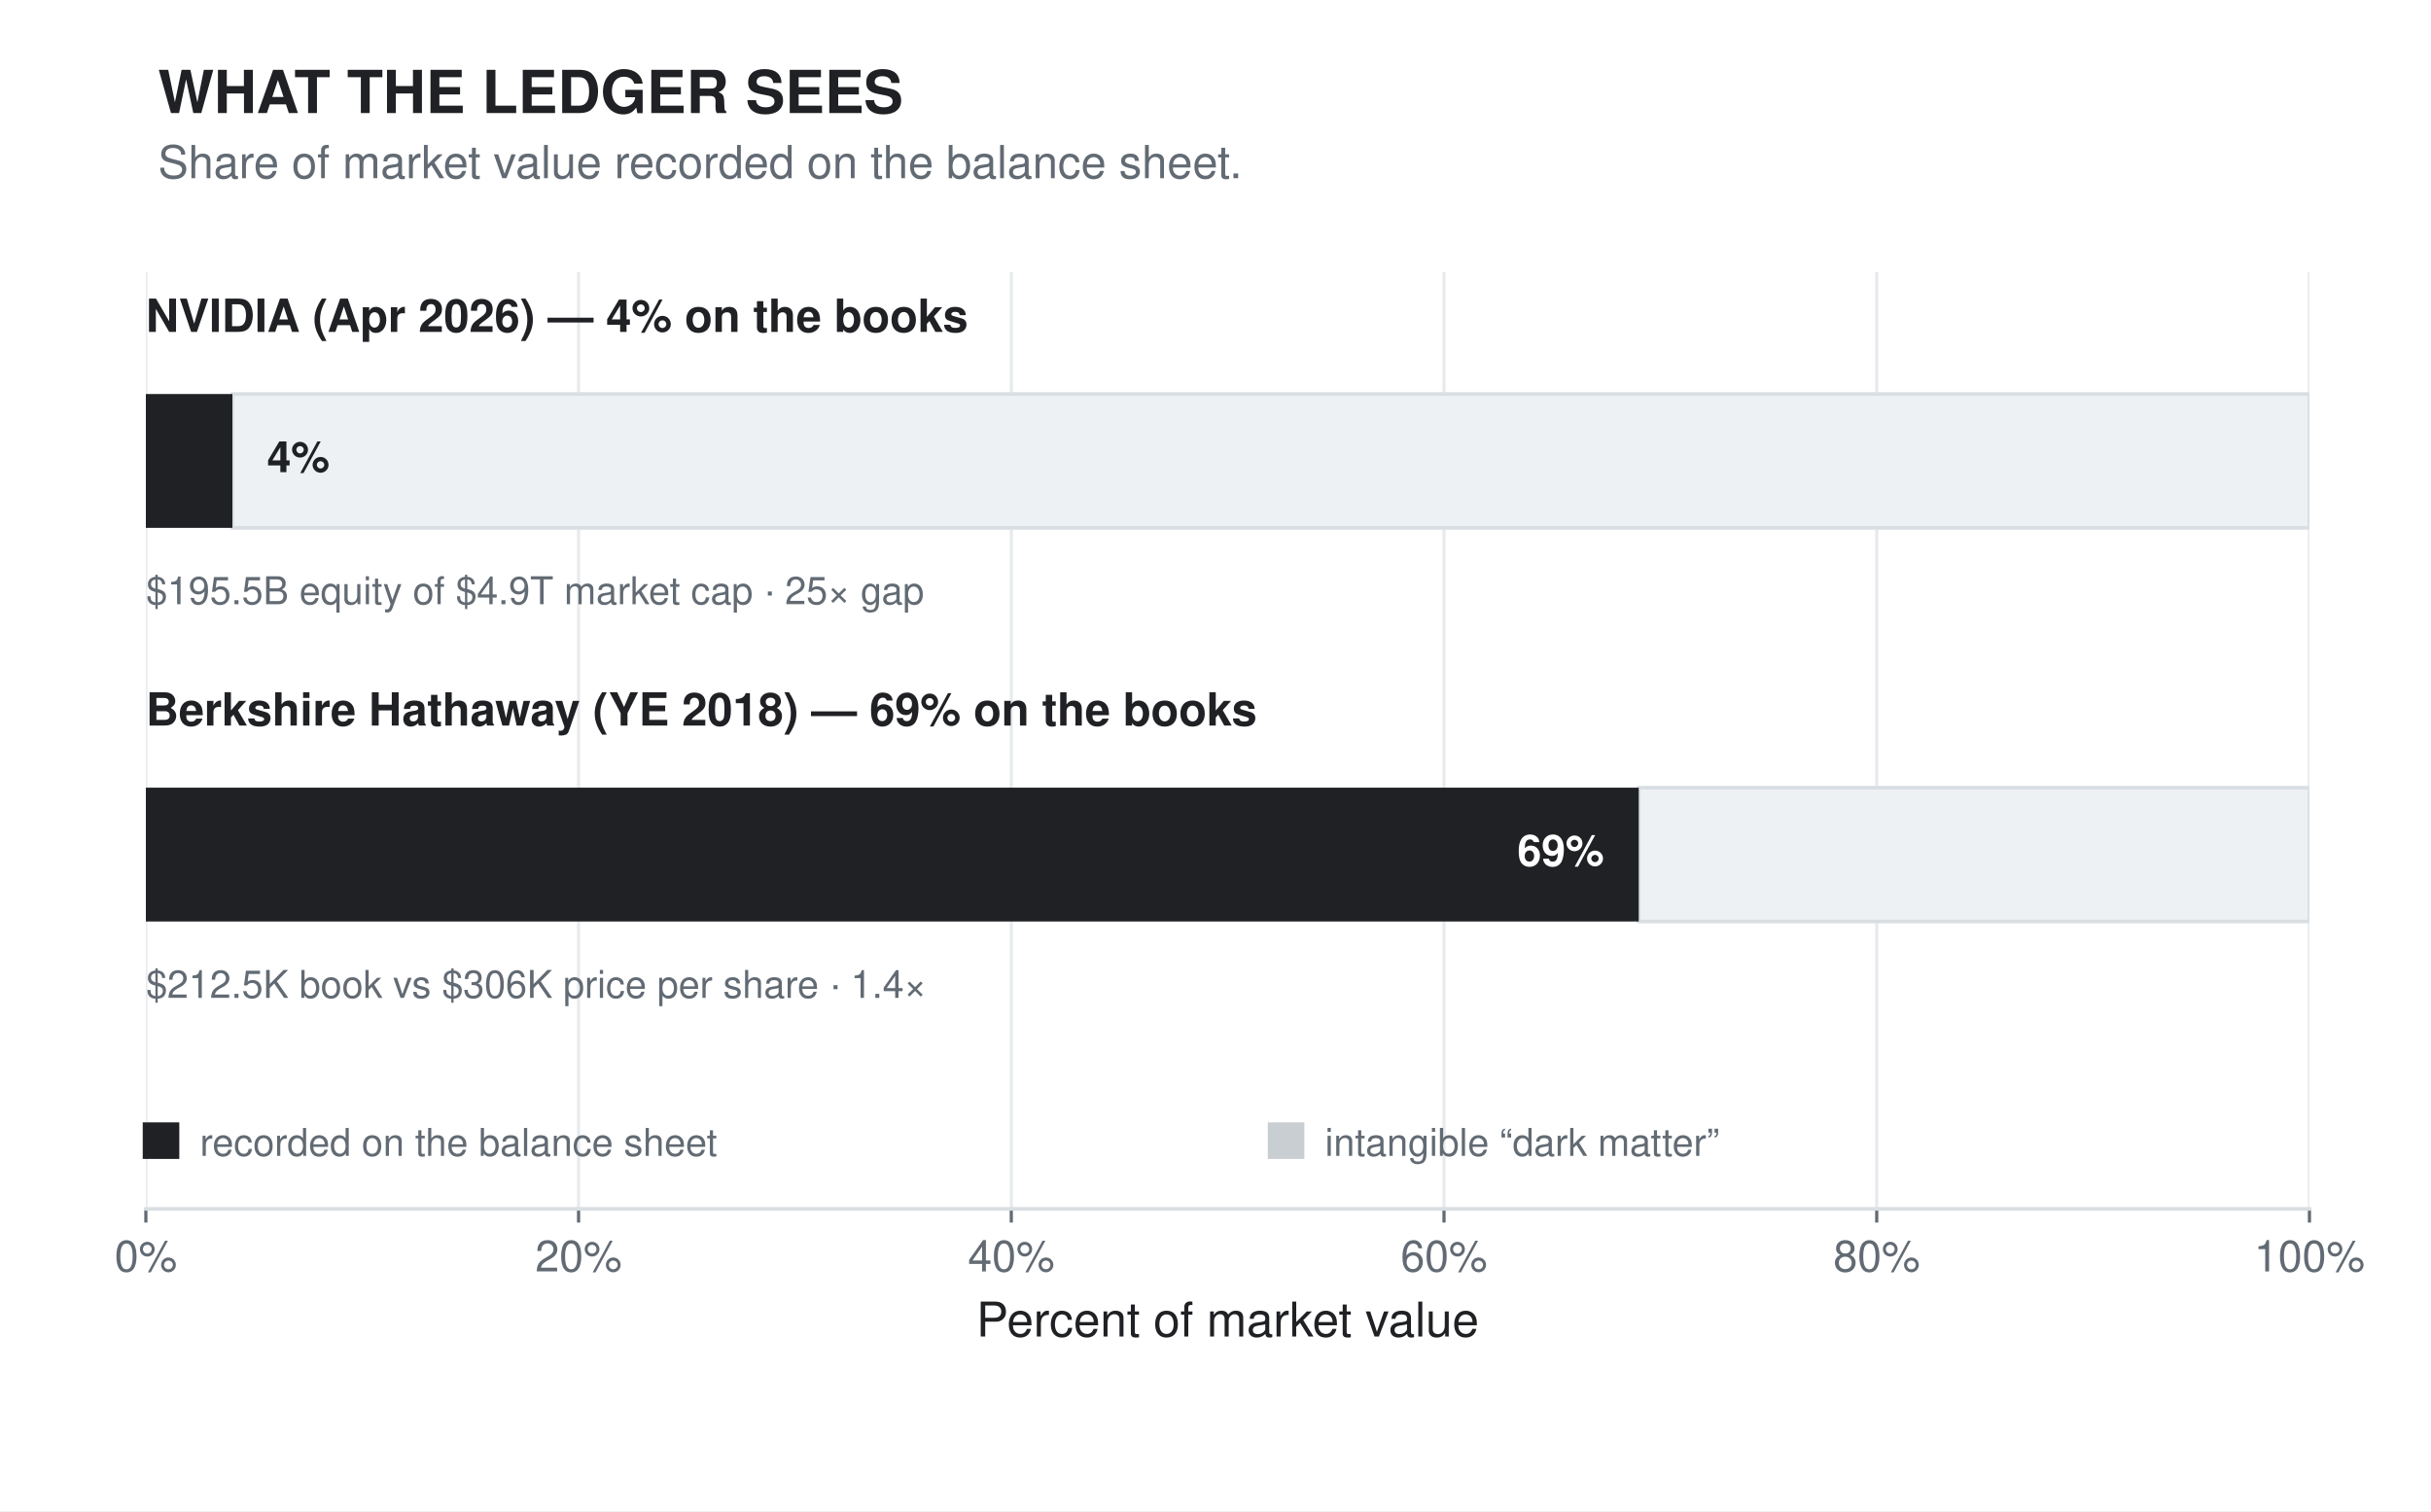
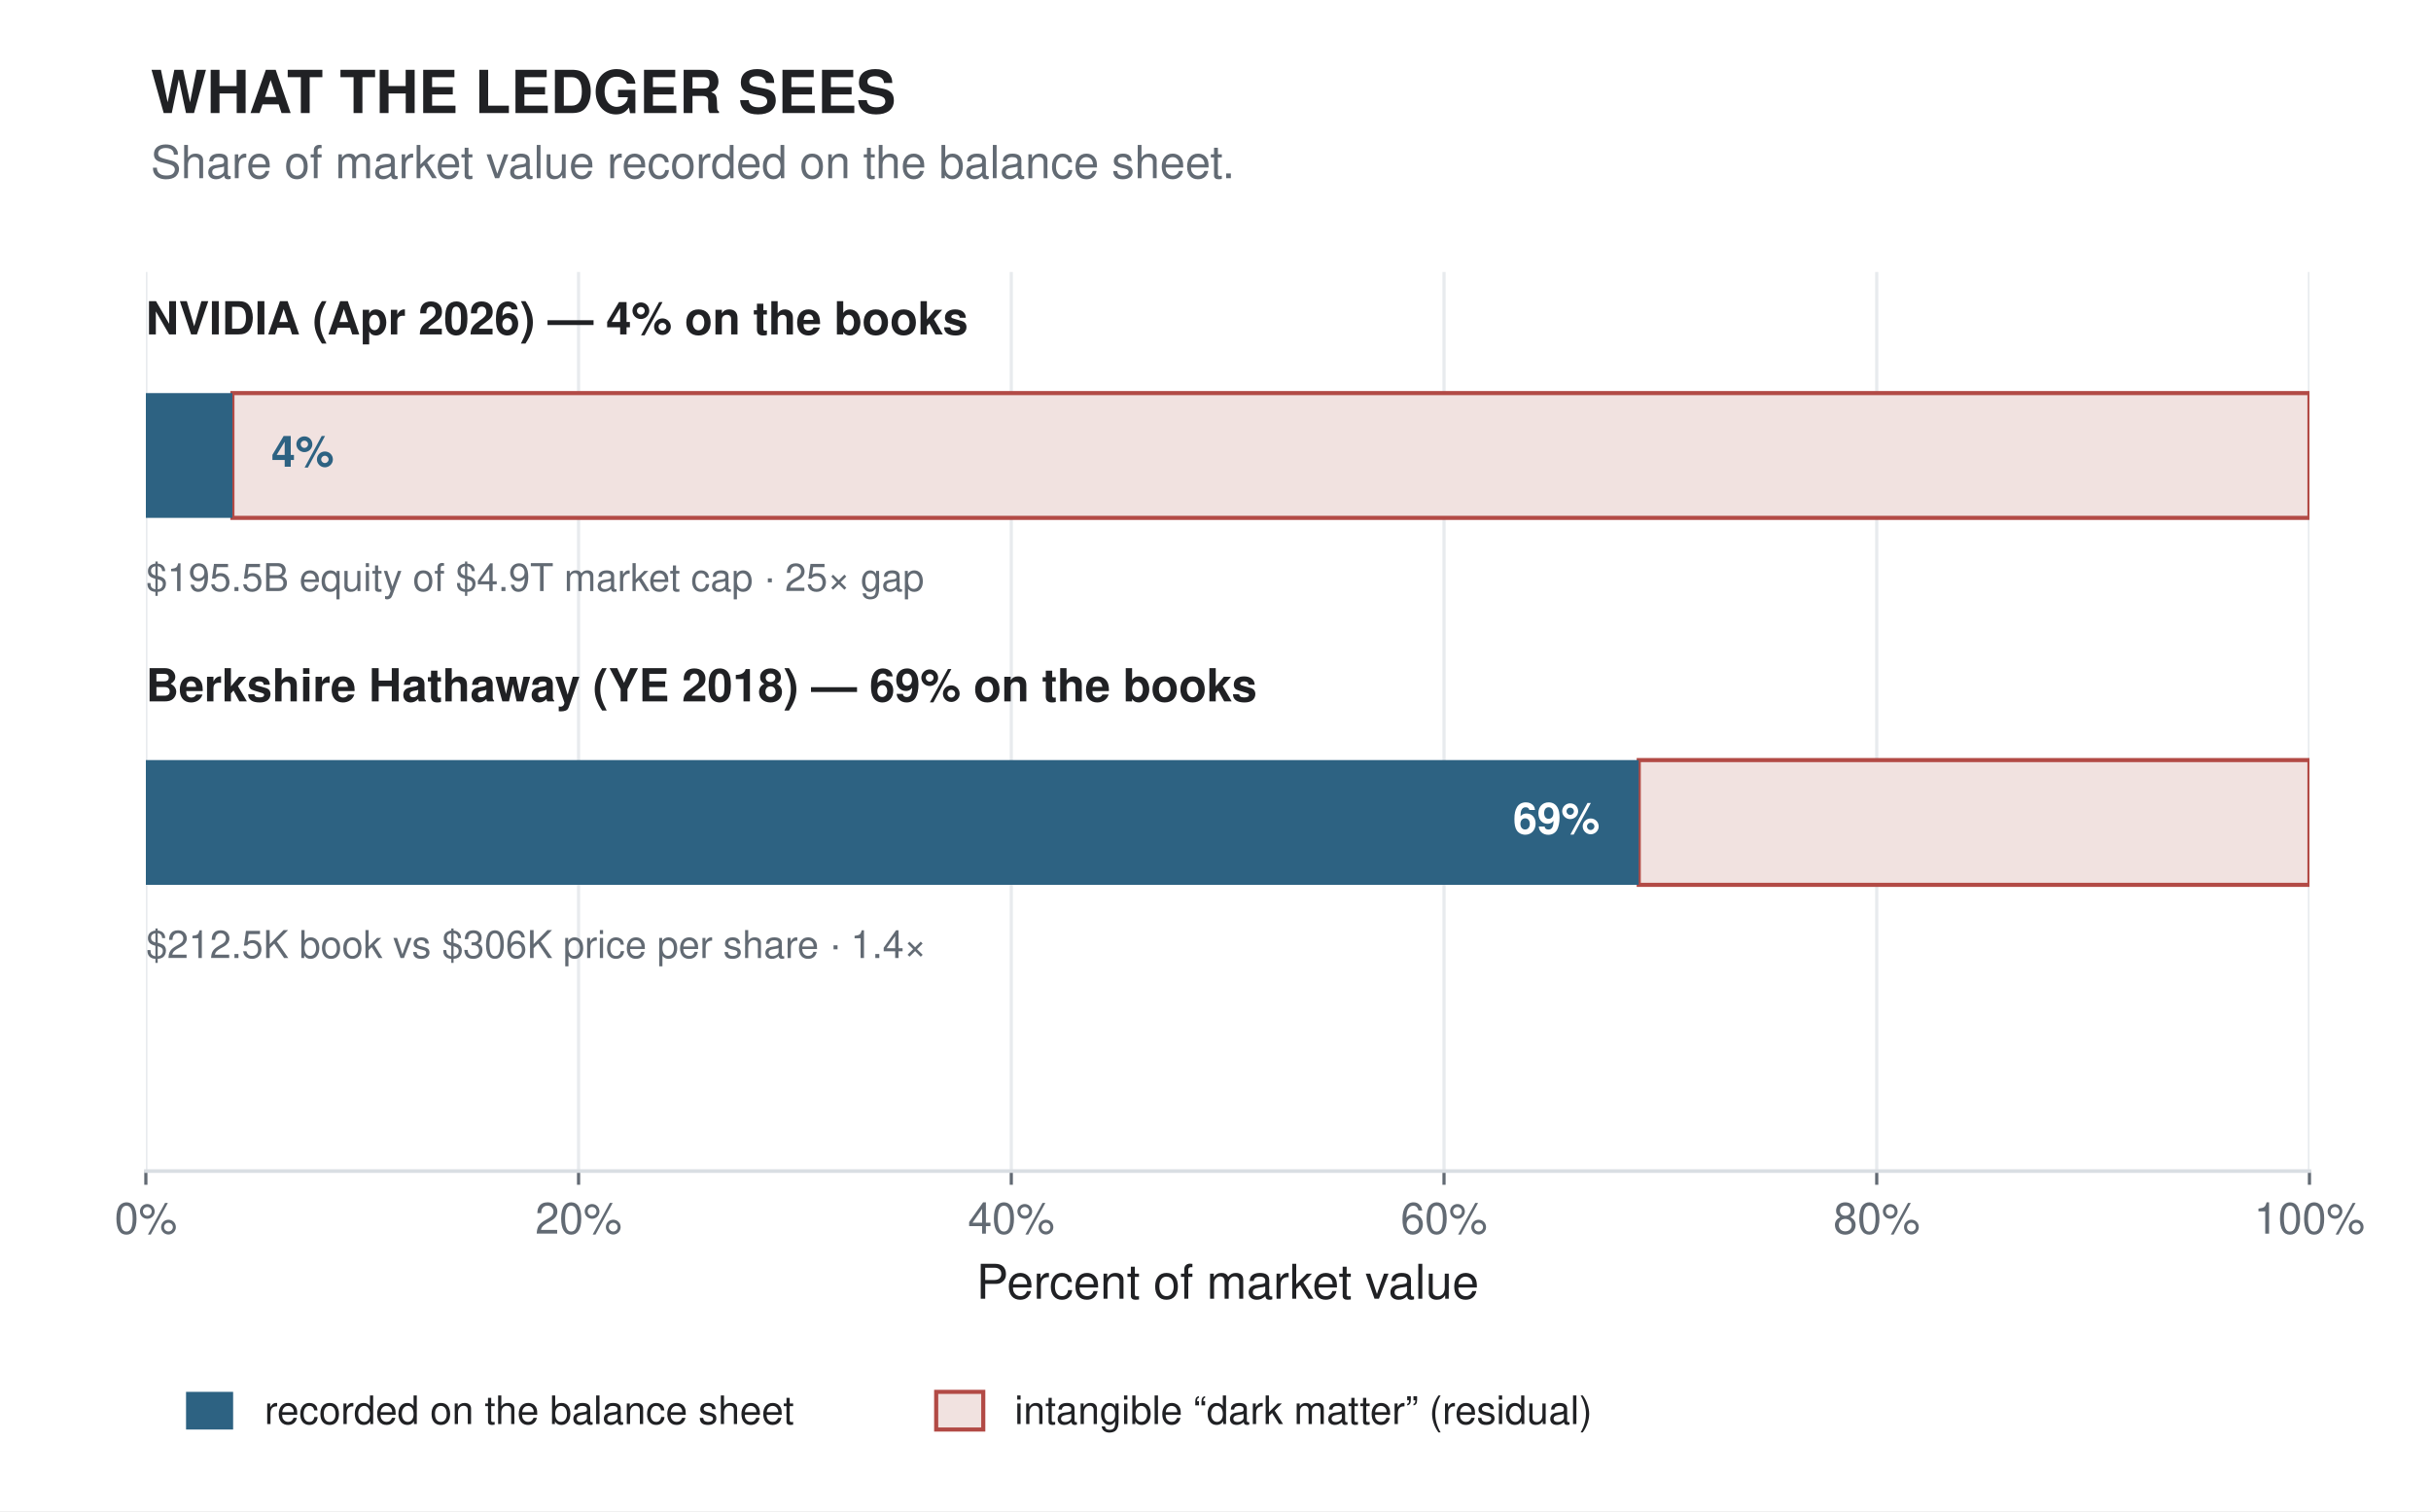
<svg xmlns="http://www.w3.org/2000/svg" xmlns:xlink="http://www.w3.org/1999/xlink" width="532.8pt" height="331.2pt" viewBox="0 0 532.8 331.2" version="1.1">
  <defs>
    <style type="text/css">*{stroke-linejoin: round; stroke-linecap: butt}</style>
  </defs>
  <g id="figure_1">
    <g id="patch_1">
      <path d="M 0 331.2  L 532.8 331.2  L 532.8 0  L 0 0  z " style="fill: #ffffff" />
    </g>
    <g id="axes_1">
      <g id="patch_2">
-         <path d="M 31.968 264.96  L 506.16 264.96  L 506.16 59.616  L 31.968 59.616  z " style="fill: #ffffff" />
+         <path d="M 31.968 256.68  L 506.16 256.68  L 506.16 59.616  L 31.968 59.616  z " style="fill: #ffffff" />
      </g>
      <g id="matplotlib.axis_1">
        <g id="xtick_1">
          <g id="line2d_1">
-             <path d="M 31.968 264.96  L 31.968 59.616  " clip-path="url(#pc2bb9cacc2)" style="fill: none; stroke: #d9dee3; stroke-opacity: 0.6; stroke-width: 0.7; stroke-linecap: square" />
+             <path d="M 31.968 256.68  L 31.968 59.616  " clip-path="url(#p92fed066d7)" style="fill: none; stroke: #d9dee3; stroke-opacity: 0.6; stroke-width: 0.7; stroke-linecap: square" />
          </g>
          <g id="line2d_2">
            <defs>
              <path id="md8f8fb0d6d" d="M 0 0  L 0 3  " style="stroke: #626a73; stroke-width: 0.7" />
            </defs>
            <g>
-               <use xlink:href="#md8f8fb0d6d" x="31.968" y="264.96" style="fill: #626a73; stroke: #626a73; stroke-width: 0.7" />
+               <use xlink:href="#md8f8fb0d6d" x="31.968" y="256.68" style="fill: #626a73; stroke: #626a73; stroke-width: 0.7" />
            </g>
          </g>
          <g id="text_1">
-             <text style="font-size: 9.5px; font-family: 'Helvetica Neue', 'Helvetica', 'Arial', 'DejaVu Sans', sans-serif; text-anchor: middle; fill: #626a73" x="31.968" y="278.678" transform="rotate(-0 31.968 278.6778)">0%</text>
+             <text style="font-size: 9.5px; font-family: 'Helvetica Neue', 'Helvetica', 'Arial', 'DejaVu Sans', sans-serif; text-anchor: middle; fill: #626a73" x="31.968" y="270.398" transform="rotate(-0 31.968 270.3978)">0%</text>
          </g>
        </g>
        <g id="xtick_2">
          <g id="line2d_3">
-             <path d="M 126.806 264.96  L 126.806 59.616  " clip-path="url(#pc2bb9cacc2)" style="fill: none; stroke: #d9dee3; stroke-opacity: 0.6; stroke-width: 0.7; stroke-linecap: square" />
+             <path d="M 126.806 256.68  L 126.806 59.616  " clip-path="url(#p92fed066d7)" style="fill: none; stroke: #d9dee3; stroke-opacity: 0.6; stroke-width: 0.7; stroke-linecap: square" />
          </g>
          <g id="line2d_4">
            <g>
-               <use xlink:href="#md8f8fb0d6d" x="126.806" y="264.96" style="fill: #626a73; stroke: #626a73; stroke-width: 0.7" />
+               <use xlink:href="#md8f8fb0d6d" x="126.806" y="256.68" style="fill: #626a73; stroke: #626a73; stroke-width: 0.7" />
            </g>
          </g>
          <g id="text_2">
-             <text style="font-size: 9.5px; font-family: 'Helvetica Neue', 'Helvetica', 'Arial', 'DejaVu Sans', sans-serif; text-anchor: middle; fill: #626a73" x="126.806" y="278.678" transform="rotate(-0 126.8064 278.6778)">20%</text>
+             <text style="font-size: 9.5px; font-family: 'Helvetica Neue', 'Helvetica', 'Arial', 'DejaVu Sans', sans-serif; text-anchor: middle; fill: #626a73" x="126.806" y="270.398" transform="rotate(-0 126.8064 270.3978)">20%</text>
          </g>
        </g>
        <g id="xtick_3">
          <g id="line2d_5">
-             <path d="M 221.645 264.96  L 221.645 59.616  " clip-path="url(#pc2bb9cacc2)" style="fill: none; stroke: #d9dee3; stroke-opacity: 0.6; stroke-width: 0.7; stroke-linecap: square" />
+             <path d="M 221.645 256.68  L 221.645 59.616  " clip-path="url(#p92fed066d7)" style="fill: none; stroke: #d9dee3; stroke-opacity: 0.6; stroke-width: 0.7; stroke-linecap: square" />
          </g>
          <g id="line2d_6">
            <g>
-               <use xlink:href="#md8f8fb0d6d" x="221.645" y="264.96" style="fill: #626a73; stroke: #626a73; stroke-width: 0.7" />
+               <use xlink:href="#md8f8fb0d6d" x="221.645" y="256.68" style="fill: #626a73; stroke: #626a73; stroke-width: 0.7" />
            </g>
          </g>
          <g id="text_3">
-             <text style="font-size: 9.5px; font-family: 'Helvetica Neue', 'Helvetica', 'Arial', 'DejaVu Sans', sans-serif; text-anchor: middle; fill: #626a73" x="221.645" y="278.678" transform="rotate(-0 221.6448 278.6778)">40%</text>
+             <text style="font-size: 9.5px; font-family: 'Helvetica Neue', 'Helvetica', 'Arial', 'DejaVu Sans', sans-serif; text-anchor: middle; fill: #626a73" x="221.645" y="270.398" transform="rotate(-0 221.6448 270.3978)">40%</text>
          </g>
        </g>
        <g id="xtick_4">
          <g id="line2d_7">
-             <path d="M 316.483 264.96  L 316.483 59.616  " clip-path="url(#pc2bb9cacc2)" style="fill: none; stroke: #d9dee3; stroke-opacity: 0.6; stroke-width: 0.7; stroke-linecap: square" />
+             <path d="M 316.483 256.68  L 316.483 59.616  " clip-path="url(#p92fed066d7)" style="fill: none; stroke: #d9dee3; stroke-opacity: 0.6; stroke-width: 0.7; stroke-linecap: square" />
          </g>
          <g id="line2d_8">
            <g>
-               <use xlink:href="#md8f8fb0d6d" x="316.483" y="264.96" style="fill: #626a73; stroke: #626a73; stroke-width: 0.7" />
+               <use xlink:href="#md8f8fb0d6d" x="316.483" y="256.68" style="fill: #626a73; stroke: #626a73; stroke-width: 0.7" />
            </g>
          </g>
          <g id="text_4">
-             <text style="font-size: 9.5px; font-family: 'Helvetica Neue', 'Helvetica', 'Arial', 'DejaVu Sans', sans-serif; text-anchor: middle; fill: #626a73" x="316.483" y="278.678" transform="rotate(-0 316.4832 278.6778)">60%</text>
+             <text style="font-size: 9.5px; font-family: 'Helvetica Neue', 'Helvetica', 'Arial', 'DejaVu Sans', sans-serif; text-anchor: middle; fill: #626a73" x="316.483" y="270.398" transform="rotate(-0 316.4832 270.3978)">60%</text>
          </g>
        </g>
        <g id="xtick_5">
          <g id="line2d_9">
-             <path d="M 411.322 264.96  L 411.322 59.616  " clip-path="url(#pc2bb9cacc2)" style="fill: none; stroke: #d9dee3; stroke-opacity: 0.6; stroke-width: 0.7; stroke-linecap: square" />
+             <path d="M 411.322 256.68  L 411.322 59.616  " clip-path="url(#p92fed066d7)" style="fill: none; stroke: #d9dee3; stroke-opacity: 0.6; stroke-width: 0.7; stroke-linecap: square" />
          </g>
          <g id="line2d_10">
            <g>
-               <use xlink:href="#md8f8fb0d6d" x="411.322" y="264.96" style="fill: #626a73; stroke: #626a73; stroke-width: 0.7" />
+               <use xlink:href="#md8f8fb0d6d" x="411.322" y="256.68" style="fill: #626a73; stroke: #626a73; stroke-width: 0.7" />
            </g>
          </g>
          <g id="text_5">
-             <text style="font-size: 9.5px; font-family: 'Helvetica Neue', 'Helvetica', 'Arial', 'DejaVu Sans', sans-serif; text-anchor: middle; fill: #626a73" x="411.322" y="278.678" transform="rotate(-0 411.3216 278.6778)">80%</text>
+             <text style="font-size: 9.5px; font-family: 'Helvetica Neue', 'Helvetica', 'Arial', 'DejaVu Sans', sans-serif; text-anchor: middle; fill: #626a73" x="411.322" y="270.398" transform="rotate(-0 411.3216 270.3978)">80%</text>
          </g>
        </g>
        <g id="xtick_6">
          <g id="line2d_11">
-             <path d="M 506.16 264.96  L 506.16 59.616  " clip-path="url(#pc2bb9cacc2)" style="fill: none; stroke: #d9dee3; stroke-opacity: 0.6; stroke-width: 0.7; stroke-linecap: square" />
+             <path d="M 506.16 256.68  L 506.16 59.616  " clip-path="url(#p92fed066d7)" style="fill: none; stroke: #d9dee3; stroke-opacity: 0.6; stroke-width: 0.7; stroke-linecap: square" />
          </g>
          <g id="line2d_12">
            <g>
-               <use xlink:href="#md8f8fb0d6d" x="506.16" y="264.96" style="fill: #626a73; stroke: #626a73; stroke-width: 0.7" />
+               <use xlink:href="#md8f8fb0d6d" x="506.16" y="256.68" style="fill: #626a73; stroke: #626a73; stroke-width: 0.7" />
            </g>
          </g>
          <g id="text_6">
-             <text style="font-size: 9.5px; font-family: 'Helvetica Neue', 'Helvetica', 'Arial', 'DejaVu Sans', sans-serif; text-anchor: middle; fill: #626a73" x="506.16" y="278.678" transform="rotate(-0 506.16 278.6778)">100%</text>
+             <text style="font-size: 9.5px; font-family: 'Helvetica Neue', 'Helvetica', 'Arial', 'DejaVu Sans', sans-serif; text-anchor: middle; fill: #626a73" x="506.16" y="270.398" transform="rotate(-0 506.16 270.3978)">100%</text>
          </g>
        </g>
        <g id="text_7">
-           <text style="font-size: 10.5px; font-family: 'Helvetica Neue', 'Helvetica', 'Arial', 'DejaVu Sans', sans-serif; text-anchor: middle; fill: #202124" x="269.064" y="292.938" transform="rotate(-0 269.064 292.9384)">Percent of market value</text>
+           <text style="font-size: 10.5px; font-family: 'Helvetica Neue', 'Helvetica', 'Arial', 'DejaVu Sans', sans-serif; text-anchor: middle; fill: #202124" x="269.064" y="284.658" transform="rotate(-0 269.064 284.6584)">Percent of market value</text>
        </g>
      </g>
      <g id="matplotlib.axis_2" />
      <g id="patch_3">
-         <path d="M 50.936 115.697  L 506.16 115.697  L 506.16 86.362  L 50.936 86.362  z " clip-path="url(#pc2bb9cacc2)" style="fill: #eef1f3; stroke: #d9dee3; stroke-width: 0.8; stroke-linejoin: miter" />
+         <path d="M 50.936 113.507  L 506.16 113.507  L 506.16 86.159  L 50.936 86.159  z " clip-path="url(#p92fed066d7)" style="fill: #f1e2e0; stroke: #b24a45; stroke-width: 0.9; stroke-linejoin: miter" />
      </g>
      <g id="patch_4">
-         <path d="M 359.16 201.976  L 506.16 201.976  L 506.16 172.641  L 359.16 172.641  z " clip-path="url(#pc2bb9cacc2)" style="fill: #eef1f3; stroke: #d9dee3; stroke-width: 0.8; stroke-linejoin: miter" />
+         <path d="M 359.16 193.941  L 506.16 193.941  L 506.16 166.594  L 359.16 166.594  z " clip-path="url(#p92fed066d7)" style="fill: #f1e2e0; stroke: #b24a45; stroke-width: 0.9; stroke-linejoin: miter" />
      </g>
      <g id="patch_5">
-         <path d="M 31.968 264.96  L 506.16 264.96  " style="fill: none; stroke: #d9dee3; stroke-width: 0.8; stroke-linejoin: miter; stroke-linecap: square" />
+         <path d="M 31.968 256.68  L 506.16 256.68  " style="fill: none; stroke: #d9dee3; stroke-width: 0.8; stroke-linejoin: miter; stroke-linecap: square" />
      </g>
      <g id="patch_6">
-         <path d="M 31.968 115.697  L 50.936 115.697  L 50.936 86.362  L 31.968 86.362  z " clip-path="url(#pc2bb9cacc2)" style="fill: #202124" />
+         <path d="M 31.968 113.507  L 50.936 113.507  L 50.936 86.159  L 31.968 86.159  z " clip-path="url(#p92fed066d7)" style="fill: #2d6282" />
      </g>
      <g id="text_8">
-         <text style="font-weight: 700; font-size: 10px; font-family: 'Helvetica Neue', 'Helvetica', 'Arial', 'DejaVu Sans', sans-serif; text-anchor: start; fill: #202124" x="31.968" y="72.744" transform="rotate(-0 31.968 72.74388)">NVIDIA (Apr 2026) — 4% on the books</text>
+         <text style="font-weight: 700; font-size: 10px; font-family: 'Helvetica Neue', 'Helvetica', 'Arial', 'DejaVu Sans', sans-serif; text-anchor: start; fill: #202124" x="31.968" y="73.301" transform="rotate(-0 31.968 73.30051)">NVIDIA (Apr 2026) — 4% on the books</text>
      </g>
      <g id="text_9">
-         <text style="font-weight: 700; font-size: 9.5px; font-family: 'Helvetica Neue', 'Helvetica', 'Arial', 'DejaVu Sans', sans-serif; text-anchor: start; fill: #202124" x="58.523" y="103.498" transform="rotate(-0 58.52275 103.4977)">4%</text>
+         <text style="font-weight: 700; font-size: 9.5px; font-family: 'Helvetica Neue', 'Helvetica', 'Arial', 'DejaVu Sans', sans-serif; text-anchor: start; fill: #2d6282" x="59.471" y="102.301" transform="rotate(-0 59.47114 102.3009)">4%</text>
      </g>
      <g id="text_10">
-         <text style="font-size: 8.4px; font-family: 'Helvetica Neue', 'Helvetica', 'Arial', 'DejaVu Sans', sans-serif; text-anchor: start; fill: #626a73" x="31.968" y="132.434" transform="rotate(-0 31.968 132.4335)">$195.5B equity of $4.9T market cap  ·  25× gap</text>
+         <text style="font-size: 8.4px; font-family: 'Helvetica Neue', 'Helvetica', 'Arial', 'DejaVu Sans', sans-serif; text-anchor: start; fill: #626a73" x="31.968" y="129.542" transform="rotate(-0 31.968 129.5418)">$195.5B equity of $4.9T market cap  ·  25× gap</text>
      </g>
      <g id="patch_7">
-         <path d="M 31.968 201.976  L 359.16 201.976  L 359.16 172.641  L 31.968 172.641  z " clip-path="url(#pc2bb9cacc2)" style="fill: #202124" />
+         <path d="M 31.968 193.941  L 359.16 193.941  L 359.16 166.594  L 31.968 166.594  z " clip-path="url(#p92fed066d7)" style="fill: #2d6282" />
      </g>
      <g id="text_11">
-         <text style="font-weight: 700; font-size: 10px; font-family: 'Helvetica Neue', 'Helvetica', 'Arial', 'DejaVu Sans', sans-serif; text-anchor: start; fill: #202124" x="31.968" y="159.023" transform="rotate(-0 31.968 159.0229)">Berkshire Hathaway (YE 2018) — 69% on the books</text>
+         <text style="font-weight: 700; font-size: 10px; font-family: 'Helvetica Neue', 'Helvetica', 'Arial', 'DejaVu Sans', sans-serif; text-anchor: start; fill: #202124" x="31.968" y="153.735" transform="rotate(-0 31.968 153.7348)">Berkshire Hathaway (YE 2018) — 69% on the books</text>
      </g>
      <g id="text_12">
-         <text style="font-weight: 700; font-size: 9.5px; font-family: 'Helvetica Neue', 'Helvetica', 'Arial', 'DejaVu Sans', sans-serif; text-anchor: end; fill: #ffffff" x="351.573" y="189.777" transform="rotate(-0 351.5734 189.7767)">69%</text>
+         <text style="font-weight: 700; font-size: 9.5px; font-family: 'Helvetica Neue', 'Helvetica', 'Arial', 'DejaVu Sans', sans-serif; text-anchor: end; fill: #ffffff" x="350.625" y="182.735" transform="rotate(-0 350.625 182.7352)">69%</text>
      </g>
      <g id="text_13">
-         <text style="font-size: 8.4px; font-family: 'Helvetica Neue', 'Helvetica', 'Arial', 'DejaVu Sans', sans-serif; text-anchor: start; fill: #626a73" x="31.968" y="218.713" transform="rotate(-0 31.968 218.7125)">$212.5K book vs $306K price per share  ·  1.4×</text>
+         <text style="font-size: 8.4px; font-family: 'Helvetica Neue', 'Helvetica', 'Arial', 'DejaVu Sans', sans-serif; text-anchor: start; fill: #626a73" x="31.968" y="209.976" transform="rotate(-0 31.968 209.9761)">$212.5K book vs $306K price per share  ·  1.4×</text>
      </g>
-       <g id="text_14">
-         <text style="font-size: 11px; font-family: 'Helvetica Neue', 'Helvetica', 'Arial', 'DejaVu Sans', sans-serif; text-anchor: start; fill: #202124" x="31.968" y="254.013" transform="rotate(-0 31.968 254.0128)">■</text>
-       </g>
-       <g id="text_15">
-         <text style="font-size: 8.4px; font-family: 'Helvetica Neue', 'Helvetica', 'Arial', 'DejaVu Sans', sans-serif; text-anchor: start; fill: #626a73" x="43.823" y="253.338" transform="rotate(-0 43.8228 253.3377)">recorded on the balance sheet</text>
+     </g>
+     <g id="text_14">
+       <text style="font-weight: 700; font-size: 13px; font-family: 'Helvetica Neue', 'Helvetica', 'Arial', 'DejaVu Sans', sans-serif; text-anchor: start; fill: #202124" x="33.034" y="24.781" transform="rotate(-0 33.0336 24.78095)">WHAT THE LEDGER SEES</text>
+     </g>
+     <g id="text_15">
+       <text style="font-size: 10px; font-family: 'Helvetica Neue', 'Helvetica', 'Arial', 'DejaVu Sans', sans-serif; text-anchor: start; fill: #626a73" x="33.034" y="39.062" transform="rotate(-0 33.0336 39.06244)">Share of market value recorded on the balance sheet.</text>
+     </g>
+     <g id="legend_1">
+       <g id="patch_8">
+         <path d="M 40.774 313.324  L 51.094 313.324  L 51.094 305.068  L 40.774 305.068  z " style="fill: #2d6282" />
      </g>
      <g id="text_16">
-         <text style="font-size: 11px; font-family: 'Helvetica Neue', 'Helvetica', 'Arial', 'DejaVu Sans', sans-serif; text-anchor: start; fill: #c9ced3" x="278.548" y="254.013" transform="rotate(-0 278.5478 254.0128)">■</text>
+         <text style="font-size: 8.6px; font-family: 'Helvetica Neue', 'Helvetica', 'Arial', 'DejaVu Sans', sans-serif; text-anchor: start; fill: #202124" x="57.974" y="312.12" transform="rotate(-0 57.9736 312.1204)">recorded on the balance sheet</text>
+       </g>
+       <g id="patch_9">
+         <path d="M 205.181 313.324  L 215.501 313.324  L 215.501 305.068  L 205.181 305.068  z " style="fill: #f1e2e0; stroke: #b24a45; stroke-width: 0.9; stroke-linejoin: miter" />
      </g>
      <g id="text_17">
-         <text style="font-size: 8.4px; font-family: 'Helvetica Neue', 'Helvetica', 'Arial', 'DejaVu Sans', sans-serif; text-anchor: start; fill: #626a73" x="290.403" y="253.338" transform="rotate(-0 290.4026 253.3377)">intangible “dark matter”</text>
+         <text style="font-size: 8.6px; font-family: 'Helvetica Neue', 'Helvetica', 'Arial', 'DejaVu Sans', sans-serif; text-anchor: start; fill: #202124" x="222.381" y="312.12" transform="rotate(-0 222.3814 312.1204)">intangible “dark matter” (residual)</text>
      </g>
-     </g>
-     <g id="text_18">
-       <text style="font-weight: 700; font-size: 13px; font-family: 'Helvetica Neue', 'Helvetica', 'Arial', 'DejaVu Sans', sans-serif; text-anchor: start; fill: #202124" x="34.632" y="24.781" transform="rotate(-0 34.632 24.78095)">WHAT THE LEDGER SEES</text>
-     </g>
-     <g id="text_19">
-       <text style="font-size: 10px; font-family: 'Helvetica Neue', 'Helvetica', 'Arial', 'DejaVu Sans', sans-serif; text-anchor: start; fill: #626a73" x="34.632" y="39.062" transform="rotate(-0 34.632 39.06244)">Share of market value recorded on the balance sheet.</text>
    </g>
  </g>
  <defs>
-     <clipPath id="pc2bb9cacc2">
-       <rect x="31.968" y="59.616" width="474.192" height="205.344" />
+     <clipPath id="p92fed066d7">
+       <rect x="31.968" y="59.616" width="474.192" height="197.064" />
    </clipPath>
  </defs>
</svg>
